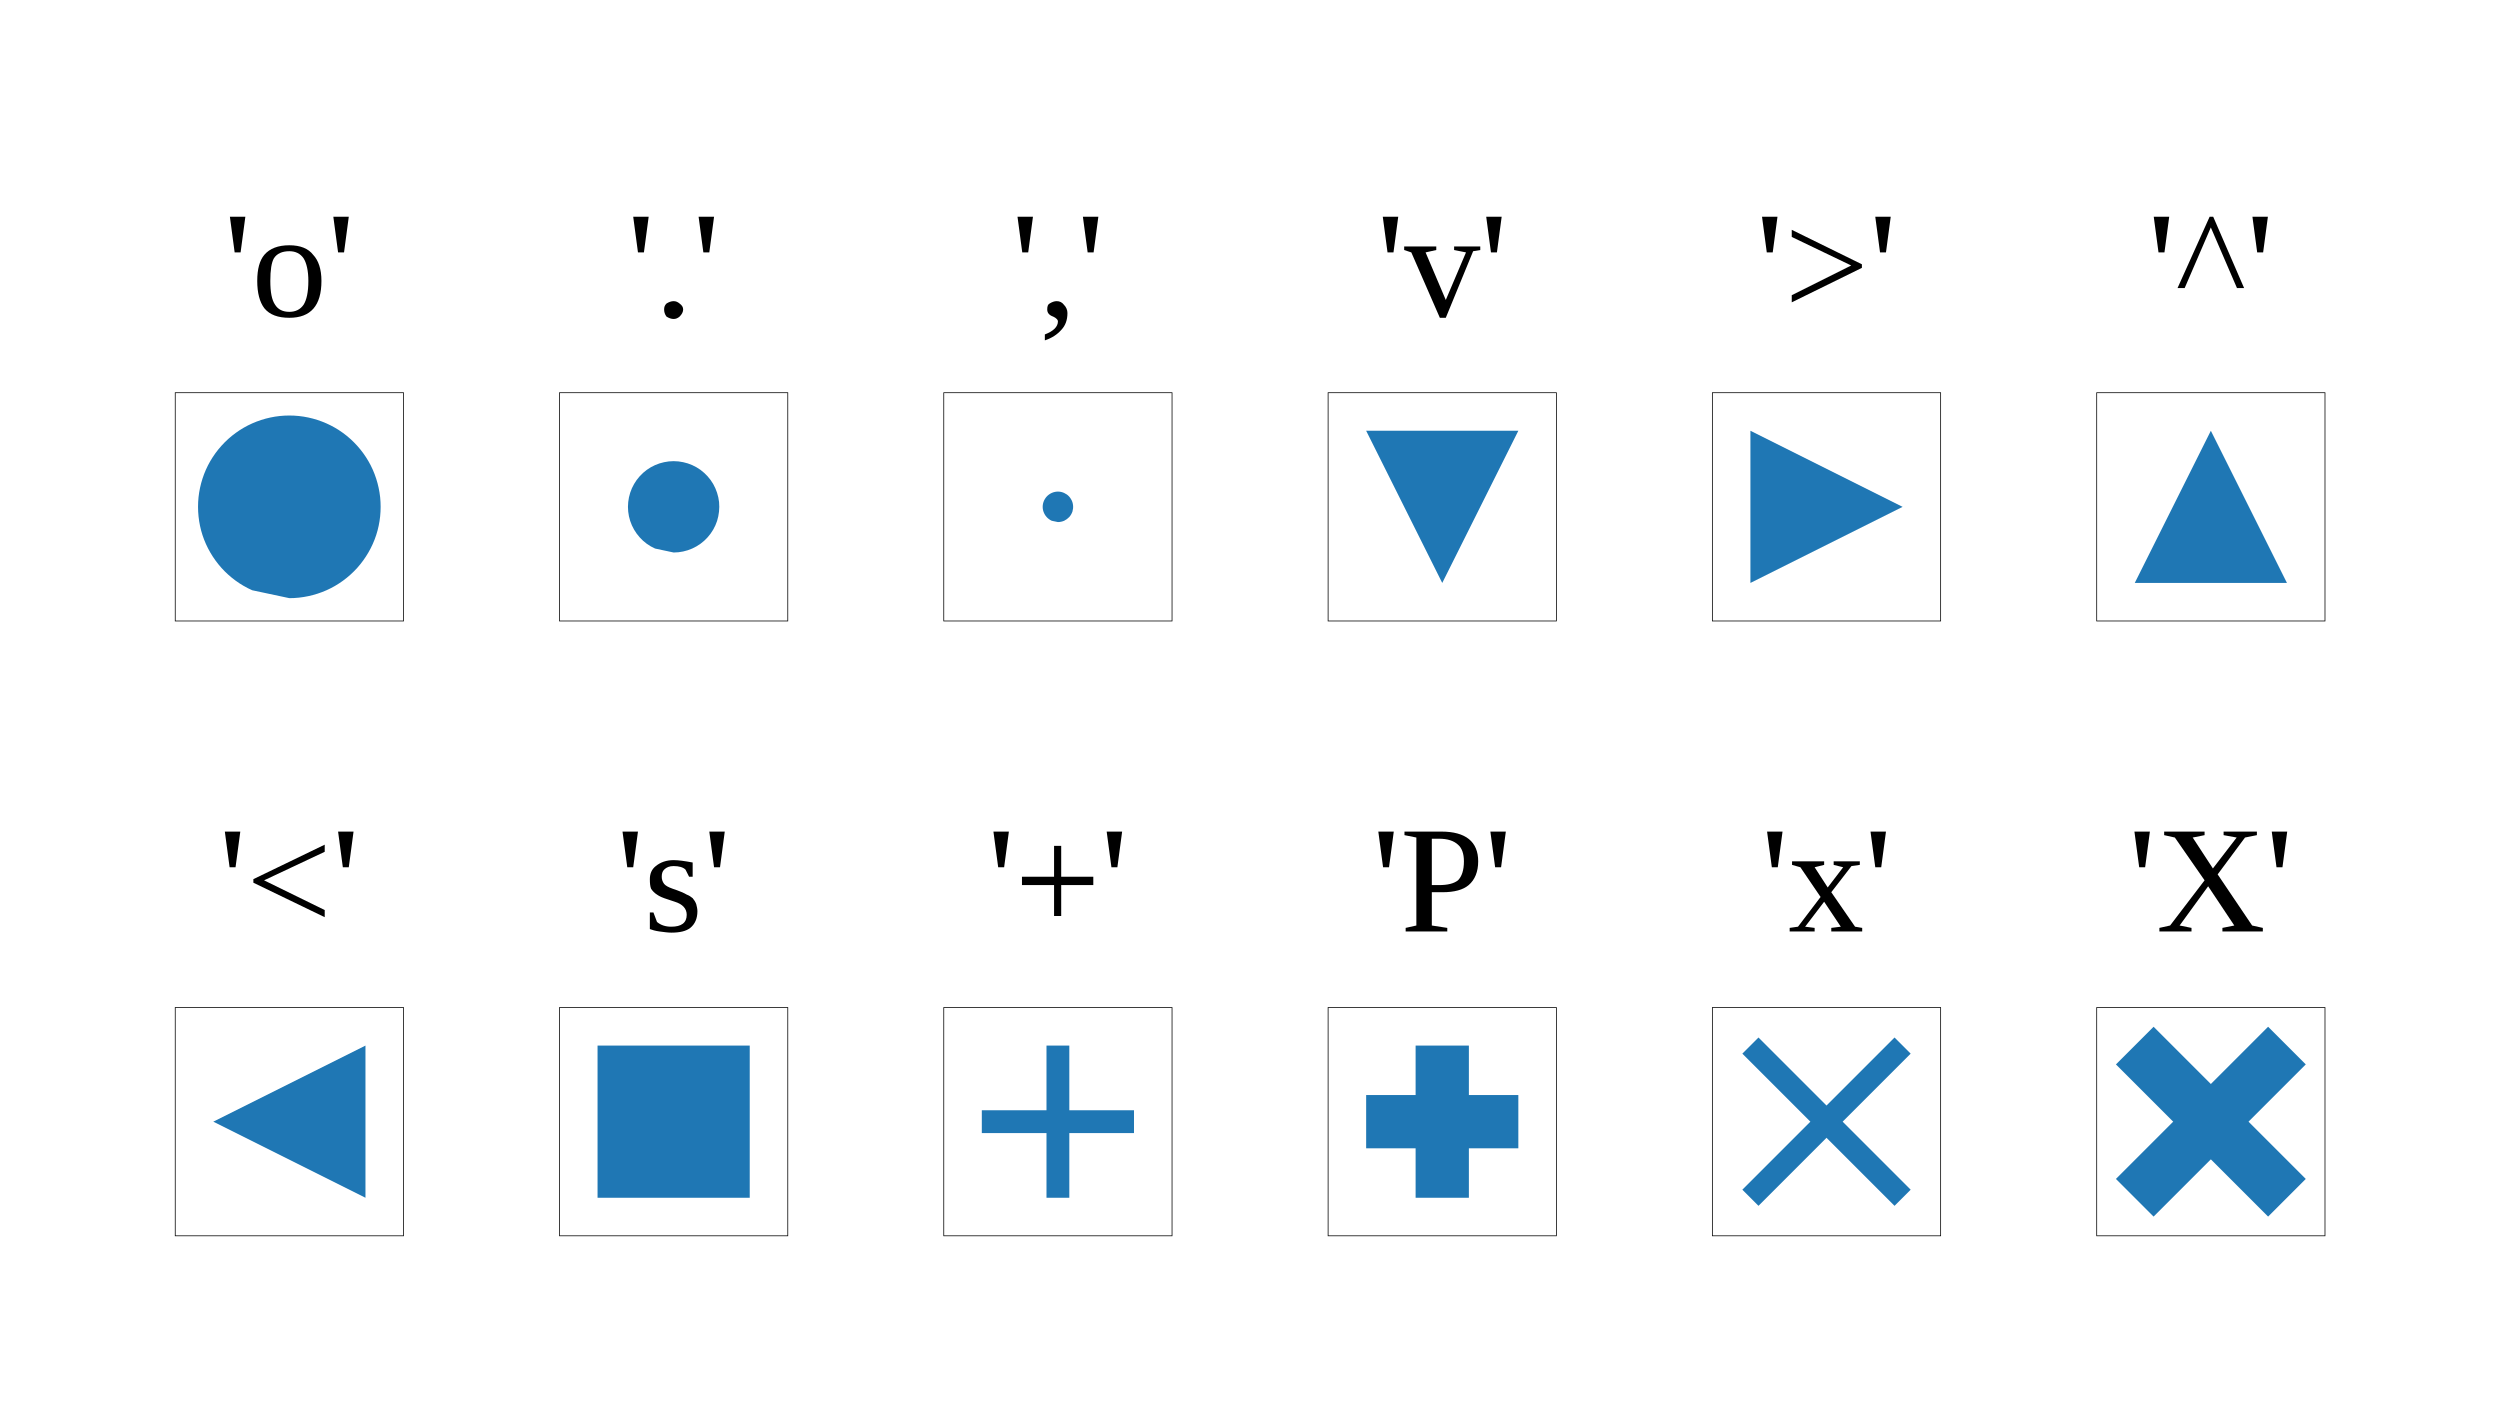
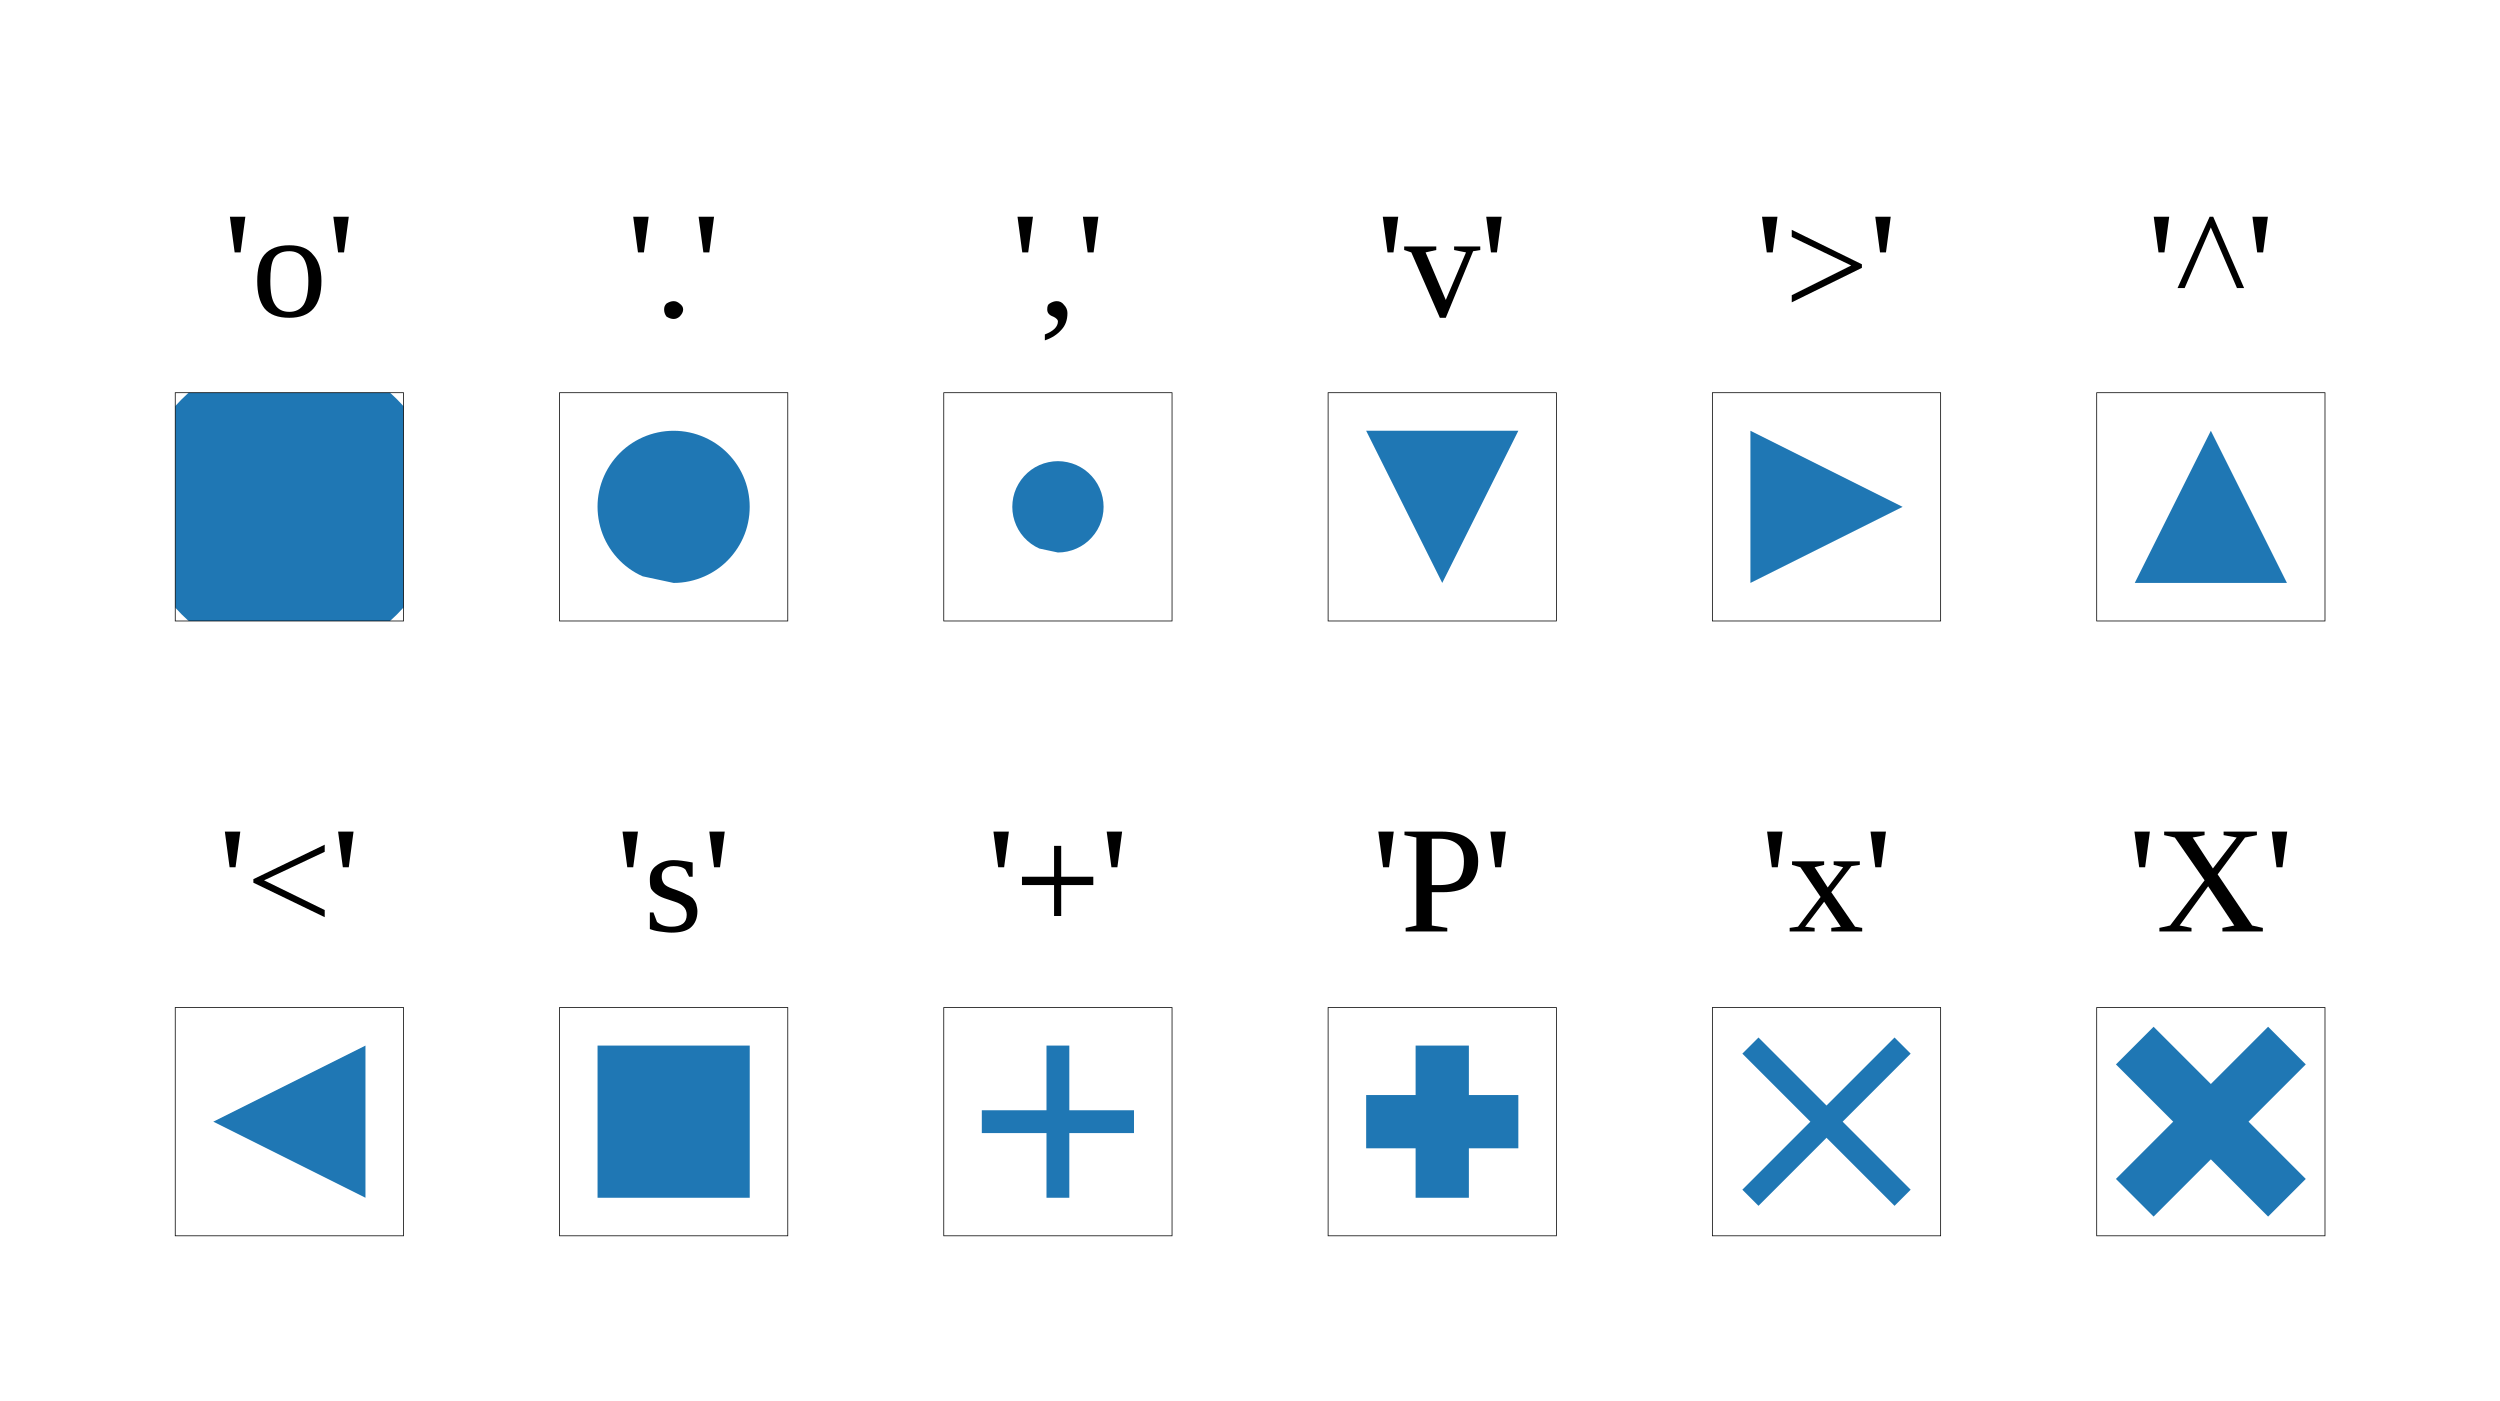
<svg xmlns="http://www.w3.org/2000/svg" viewBox="0 0 32.855 18.402" height="100%" width="100%" id="id0000000636">
  <g id="id0000000637">
    <g id="id0000000638">
      <g id="id0000000639">
        <clipPath id="id0000000639clipper">
          <polygon points="2.303,5.161 2.303,8.161 5.303,8.161 5.303,5.161 " id="id0000000686" class="rectangle" />
        </clipPath>
        <g clip-path="url(#id0000000639clipper)" id="id0000000641">
          <g id="id0000000687">
            <g opacity="1" fill="#1f77b4" stroke-width="0" id="id0000000688">
-               <path id="id0000000690" d="M 3.803 7.861 C 3.97 7.861 4.138 7.825 4.291 7.757 C 4.444 7.689 4.582 7.588 4.694 7.464 C 4.806 7.339 4.892 7.191 4.944 7.032 C 4.996 6.872 5.013 6.702 4.996 6.535 C 4.978 6.369 4.926 6.206 4.842 6.061 C 4.758 5.916 4.643 5.788 4.508 5.69 C 4.372 5.591 4.216 5.522 4.052 5.487 C 3.888 5.452 3.717 5.452 3.553 5.487 C 3.389 5.522 3.233 5.591 3.097 5.69 C 2.962 5.788 2.847 5.916 2.763 6.061 C 2.679 6.206 2.627 6.369 2.609 6.535 C 2.592 6.702 2.609 6.872 2.661 7.032 C 2.713 7.191 2.799 7.339 2.911 7.464 C 3.023 7.588 3.161 7.689 3.314 7.757 " />
+               <path id="id0000000690" d="M 3.803 8.661 C 4.082 8.661 4.361 8.601 4.616 8.488 C 4.871 8.374 5.102 8.207 5.289 7.999 C 5.476 7.792 5.618 7.544 5.705 7.279 C 5.791 7.013 5.821 6.729 5.792 6.452 C 5.762 6.174 5.674 5.903 5.535 5.661 C 5.395 5.419 5.204 5.207 4.978 5.043 C 4.752 4.879 4.491 4.763 4.218 4.705 C 3.945 4.646 3.66 4.646 3.387 4.705 C 3.114 4.763 2.853 4.879 2.627 5.043 C 2.401 5.207 2.21 5.419 2.07 5.661 C 1.931 5.903 1.843 6.174 1.813 6.452 C 1.784 6.729 1.814 7.013 1.9 7.279 C 1.987 7.544 2.129 7.792 2.316 7.999 C 2.503 8.207 2.734 8.374 2.989 8.488 " />
            </g>
          </g>
        </g>
        <polygon points="2.303,5.161 2.303,8.161 5.303,8.161 5.303,5.161 " stroke="black" stroke-width="0.01" fill="none" id="id0000000691" pointer-events="none" class="rectangle" />
        <text id="id0000000692" transform="matrix(1 0 0 1 2.3025 5.1608)" x="1.5" y="-1" text-anchor="middle" font-size="2px">
'o'
</text>
      </g>
    </g>
    <g id="id0000000642">
      <g id="id0000000643">
        <clipPath id="id0000000643clipper">
          <polygon points="7.353,5.161 7.353,8.161 10.353,8.161 10.353,5.161 " id="id0000000693" class="rectangle" />
        </clipPath>
        <g clip-path="url(#id0000000643clipper)" id="id0000000645">
          <g id="id0000000694">
            <g opacity="1" fill="#1f77b4" stroke-width="0" id="id0000000695">
-               <path id="id0000000697" d="M 8.853 7.261 C 8.937 7.261 9.02 7.243 9.097 7.209 C 9.173 7.175 9.243 7.125 9.299 7.062 C 9.355 7 9.398 6.926 9.424 6.846 C 9.449 6.767 9.458 6.681 9.45 6.598 C 9.441 6.515 9.414 6.433 9.373 6.361 C 9.331 6.288 9.273 6.225 9.206 6.175 C 9.138 6.126 9.06 6.091 8.978 6.074 C 8.896 6.056 8.81 6.056 8.728 6.074 C 8.646 6.091 8.568 6.126 8.5 6.175 C 8.432 6.225 8.375 6.288 8.333 6.361 C 8.291 6.433 8.265 6.515 8.256 6.598 C 8.247 6.681 8.256 6.767 8.282 6.846 C 8.308 6.926 8.351 7 8.407 7.062 C 8.463 7.125 8.532 7.175 8.609 7.209 " />
+               <path id="id0000000697" d="M 8.853 7.661 C 8.993 7.661 9.132 7.631 9.26 7.574 C 9.387 7.518 9.503 7.434 9.596 7.33 C 9.689 7.226 9.761 7.103 9.804 6.97 C 9.847 6.837 9.862 6.695 9.847 6.556 C 9.833 6.417 9.789 6.282 9.719 6.161 C 9.649 6.04 9.554 5.934 9.441 5.852 C 9.328 5.77 9.197 5.712 9.061 5.683 C 8.924 5.654 8.782 5.654 8.645 5.683 C 8.508 5.712 8.378 5.77 8.265 5.852 C 8.152 5.934 8.057 6.04 7.987 6.161 C 7.917 6.282 7.873 6.417 7.858 6.556 C 7.844 6.695 7.859 6.837 7.902 6.97 C 7.945 7.103 8.016 7.226 8.11 7.33 C 8.203 7.434 8.319 7.518 8.446 7.574 " />
            </g>
          </g>
        </g>
        <polygon points="7.353,5.161 7.353,8.161 10.353,8.161 10.353,5.161 " stroke="black" stroke-width="0.01" fill="none" id="id0000000698" pointer-events="none" class="rectangle" />
        <text id="id0000000699" transform="matrix(1 0 0 1 7.35292 5.1608)" x="1.5" y="-1" text-anchor="middle" font-size="2px">
'.'
</text>
      </g>
    </g>
    <g id="id0000000646">
      <g id="id0000000647">
        <clipPath id="id0000000647clipper">
          <polygon points="12.403,5.161 12.403,8.161 15.403,8.161 15.403,5.161 " id="id0000000700" class="rectangle" />
        </clipPath>
        <g clip-path="url(#id0000000647clipper)" id="id0000000649">
          <g id="id0000000701">
            <g opacity="1" fill="#1f77b4" stroke-width="0" id="id0000000702">
-               <path id="id0000000704" d="M 13.903 6.861 C 13.931 6.861 13.959 6.855 13.985 6.844 C 14.01 6.832 14.033 6.815 14.052 6.795 C 14.071 6.774 14.085 6.749 14.094 6.723 C 14.102 6.696 14.105 6.668 14.102 6.64 C 14.099 6.612 14.091 6.585 14.076 6.561 C 14.063 6.537 14.043 6.515 14.021 6.499 C 13.998 6.483 13.972 6.471 13.945 6.465 C 13.918 6.459 13.889 6.459 13.862 6.465 C 13.834 6.471 13.808 6.483 13.786 6.499 C 13.763 6.515 13.744 6.537 13.73 6.561 C 13.716 6.585 13.707 6.612 13.704 6.64 C 13.701 6.668 13.704 6.696 13.713 6.723 C 13.722 6.749 13.736 6.774 13.755 6.795 C 13.773 6.815 13.796 6.832 13.822 6.844 " />
+               <path id="id0000000704" d="M 13.903 7.261 C 13.987 7.261 14.071 7.243 14.147 7.209 C 14.224 7.175 14.293 7.125 14.349 7.062 C 14.405 7 14.448 6.926 14.474 6.846 C 14.5 6.767 14.509 6.681 14.5 6.598 C 14.491 6.515 14.465 6.433 14.423 6.361 C 14.381 6.288 14.324 6.225 14.256 6.175 C 14.188 6.126 14.11 6.091 14.028 6.074 C 13.946 6.056 13.861 6.056 13.779 6.074 C 13.697 6.091 13.618 6.126 13.551 6.175 C 13.483 6.225 13.426 6.288 13.384 6.361 C 13.342 6.433 13.315 6.515 13.307 6.598 C 13.298 6.681 13.307 6.767 13.333 6.846 C 13.359 6.926 13.401 7 13.457 7.062 C 13.514 7.125 13.583 7.175 13.659 7.209 " />
            </g>
          </g>
        </g>
        <polygon points="12.403,5.161 12.403,8.161 15.403,8.161 15.403,5.161 " stroke="black" stroke-width="0.01" fill="none" id="id0000000705" pointer-events="none" class="rectangle" />
        <text id="id0000000706" transform="matrix(1 0 0 1 12.4033 5.1608)" x="1.5" y="-1" text-anchor="middle" font-size="2px">
','
</text>
      </g>
    </g>
    <g id="id0000000650">
      <g id="id0000000651">
        <clipPath id="id0000000651clipper">
          <polygon points="17.454,5.161 17.454,8.161 20.454,8.161 20.454,5.161 " id="id0000000707" class="rectangle" />
        </clipPath>
        <g clip-path="url(#id0000000651clipper)" id="id0000000653">
          <g id="id0000000708">
            <g opacity="1" fill="#1f77b4" stroke-width="0" id="id0000000709">
              <polygon points="18.954,7.661 19.954,5.661 17.954,5.661 " id="id0000000711" class="triangle" />
            </g>
          </g>
        </g>
        <polygon points="17.454,5.161 17.454,8.161 20.454,8.161 20.454,5.161 " stroke="black" stroke-width="0.01" fill="none" id="id0000000712" pointer-events="none" class="rectangle" />
        <text id="id0000000713" transform="matrix(1 0 0 1 17.4537 5.1608)" x="1.5" y="-1" text-anchor="middle" font-size="2px">
'v'
</text>
      </g>
    </g>
    <g id="id0000000654">
      <g id="id0000000655">
        <clipPath id="id0000000655clipper">
          <polygon points="22.504,5.161 22.504,8.161 25.504,8.161 25.504,5.161 " id="id0000000714" class="rectangle" />
        </clipPath>
        <g clip-path="url(#id0000000655clipper)" id="id0000000657">
          <g id="id0000000715">
            <g opacity="1" fill="#1f77b4" stroke-width="0" id="id0000000716">
              <polygon points="25.004,6.661 23.004,7.661 23.004,5.661 " id="id0000000718" class="triangle" />
            </g>
          </g>
        </g>
        <polygon points="22.504,5.161 22.504,8.161 25.504,8.161 25.504,5.161 " stroke="black" stroke-width="0.01" fill="none" id="id0000000719" pointer-events="none" class="rectangle" />
        <text id="id0000000720" transform="matrix(1 0 0 1 22.5042 5.1608)" x="1.5" y="-1" text-anchor="middle" font-size="2px">
'&gt;'
</text>
      </g>
    </g>
    <g id="id0000000658">
      <g id="id0000000659">
        <clipPath id="id0000000659clipper">
          <polygon points="27.555,5.161 27.555,8.161 30.555,8.161 30.555,5.161 " id="id0000000721" class="rectangle" />
        </clipPath>
        <g clip-path="url(#id0000000659clipper)" id="id0000000661">
          <g id="id0000000722">
            <g opacity="1" fill="#1f77b4" stroke-width="0" id="id0000000723">
              <polygon points="29.055,5.661 30.055,7.661 28.055,7.661 " id="id0000000725" class="triangle" />
            </g>
          </g>
        </g>
        <polygon points="27.555,5.161 27.555,8.161 30.555,8.161 30.555,5.161 " stroke="black" stroke-width="0.01" fill="none" id="id0000000726" pointer-events="none" class="rectangle" />
        <text id="id0000000727" transform="matrix(1 0 0 1 27.5546 5.1608)" x="1.5" y="-1" text-anchor="middle" font-size="2px">
'^'
</text>
      </g>
    </g>
    <g id="id0000000662">
      <g id="id0000000663">
        <clipPath id="id0000000663clipper">
          <polygon points="2.303,13.241 2.303,16.241 5.303,16.241 5.303,13.241 " id="id0000000728" class="rectangle" />
        </clipPath>
        <g clip-path="url(#id0000000663clipper)" id="id0000000665">
          <g id="id0000000729">
            <g opacity="1" fill="#1f77b4" stroke-width="0" id="id0000000730">
              <polygon points="2.803,14.741 4.803,15.741 4.803,13.741 " id="id0000000732" class="triangle" />
            </g>
          </g>
        </g>
        <polygon points="2.303,13.241 2.303,16.241 5.303,16.241 5.303,13.241 " stroke="black" stroke-width="0.01" fill="none" id="id0000000733" pointer-events="none" class="rectangle" />
        <text id="id0000000734" transform="matrix(1 0 0 1 2.3025 13.2412)" x="1.5" y="-1" text-anchor="middle" font-size="2px">
'&lt;'
</text>
      </g>
    </g>
    <g id="id0000000666">
      <g id="id0000000667">
        <clipPath id="id0000000667clipper">
          <polygon points="7.353,13.241 7.353,16.241 10.353,16.241 10.353,13.241 " id="id0000000735" class="rectangle" />
        </clipPath>
        <g clip-path="url(#id0000000667clipper)" id="id0000000669">
          <g id="id0000000736">
            <g opacity="1" fill="#1f77b4" stroke-width="0" id="id0000000737">
              <polygon points="7.853,13.741 7.853,15.741 9.853,15.741 9.853,13.741 " id="id0000000739" class="rectangle" />
            </g>
          </g>
        </g>
        <polygon points="7.353,13.241 7.353,16.241 10.353,16.241 10.353,13.241 " stroke="black" stroke-width="0.01" fill="none" id="id0000000740" pointer-events="none" class="rectangle" />
        <text id="id0000000741" transform="matrix(1 0 0 1 7.35292 13.2412)" x="1.5" y="-1" text-anchor="middle" font-size="2px">
's'
</text>
      </g>
    </g>
    <g id="id0000000670">
      <g id="id0000000671">
        <clipPath id="id0000000671clipper">
          <polygon points="12.403,13.241 12.403,16.241 15.403,16.241 15.403,13.241 " id="id0000000742" class="rectangle" />
        </clipPath>
        <g clip-path="url(#id0000000671clipper)" id="id0000000673">
          <g id="id0000000743">
            <g stroke="#1f77b4" opacity="1" fill="none" id="id0000000744">
              <g stroke-width="0.3" class="plus" id="id0000000632">
                <polyline points="13.903,15.741 13.903,13.741 " fill="none" id="id0000000746" class="line" />
                <polyline points="14.903,14.741 12.903,14.741 " fill="none" id="id0000000747" class="line" />
              </g>
            </g>
          </g>
        </g>
        <polygon points="12.403,13.241 12.403,16.241 15.403,16.241 15.403,13.241 " stroke="black" stroke-width="0.01" fill="none" id="id0000000748" pointer-events="none" class="rectangle" />
        <text id="id0000000749" transform="matrix(1 0 0 1 12.4033 13.2412)" x="1.5" y="-1" text-anchor="middle" font-size="2px">
'+'
</text>
      </g>
    </g>
    <g id="id0000000674">
      <g id="id0000000675">
        <clipPath id="id0000000675clipper">
          <polygon points="17.454,13.241 17.454,16.241 20.454,16.241 20.454,13.241 " id="id0000000750" class="rectangle" />
        </clipPath>
        <g clip-path="url(#id0000000675clipper)" id="id0000000677">
          <g id="id0000000751">
            <g stroke="#1f77b4" opacity="1" fill="none" id="id0000000752">
              <g stroke-width="0.7" class="plus" id="id0000000633">
                <polyline points="18.954,15.741 18.954,13.741 " fill="none" id="id0000000754" class="line" />
                <polyline points="19.954,14.741 17.954,14.741 " fill="none" id="id0000000755" class="line" />
              </g>
            </g>
          </g>
        </g>
        <polygon points="17.454,13.241 17.454,16.241 20.454,16.241 20.454,13.241 " stroke="black" stroke-width="0.01" fill="none" id="id0000000756" pointer-events="none" class="rectangle" />
        <text id="id0000000757" transform="matrix(1 0 0 1 17.4537 13.2412)" x="1.5" y="-1" text-anchor="middle" font-size="2px">
'P'
</text>
      </g>
    </g>
    <g id="id0000000678">
      <g id="id0000000679">
        <clipPath id="id0000000679clipper">
          <polygon points="22.504,13.241 22.504,16.241 25.504,16.241 25.504,13.241 " id="id0000000758" class="rectangle" />
        </clipPath>
        <g clip-path="url(#id0000000679clipper)" id="id0000000681">
          <g id="id0000000759">
            <g stroke="#1f77b4" opacity="1" fill="none" id="id0000000760">
              <g stroke-width="0.3" class="times" id="id0000000634">
                <polyline points="25.004,15.741 23.004,13.741 " fill="none" id="id0000000762" class="line" />
                <polyline points="25.004,13.741 23.004,15.741 " fill="none" id="id0000000763" class="line" />
              </g>
            </g>
          </g>
        </g>
        <polygon points="22.504,13.241 22.504,16.241 25.504,16.241 25.504,13.241 " stroke="black" stroke-width="0.01" fill="none" id="id0000000764" pointer-events="none" class="rectangle" />
        <text id="id0000000765" transform="matrix(1 0 0 1 22.5042 13.2412)" x="1.5" y="-1" text-anchor="middle" font-size="2px">
'x'
</text>
      </g>
    </g>
    <g id="id0000000682">
      <g id="id0000000683">
        <clipPath id="id0000000683clipper">
          <polygon points="27.555,13.241 27.555,16.241 30.555,16.241 30.555,13.241 " id="id0000000766" class="rectangle" />
        </clipPath>
        <g clip-path="url(#id0000000683clipper)" id="id0000000685">
          <g id="id0000000767">
            <g stroke="#1f77b4" opacity="1" fill="none" id="id0000000768">
              <g stroke-width="0.7" class="times" id="id0000000635">
                <polyline points="30.055,15.741 28.055,13.741 " fill="none" id="id0000000770" class="line" />
                <polyline points="30.055,13.741 28.055,15.741 " fill="none" id="id0000000771" class="line" />
              </g>
            </g>
          </g>
        </g>
        <polygon points="27.555,13.241 27.555,16.241 30.555,16.241 30.555,13.241 " stroke="black" stroke-width="0.01" fill="none" id="id0000000772" pointer-events="none" class="rectangle" />
        <text id="id0000000773" transform="matrix(1 0 0 1 27.5546 13.2412)" x="1.5" y="-1" text-anchor="middle" font-size="2px">
'X'
</text>
      </g>
    </g>
  </g>
</svg>
